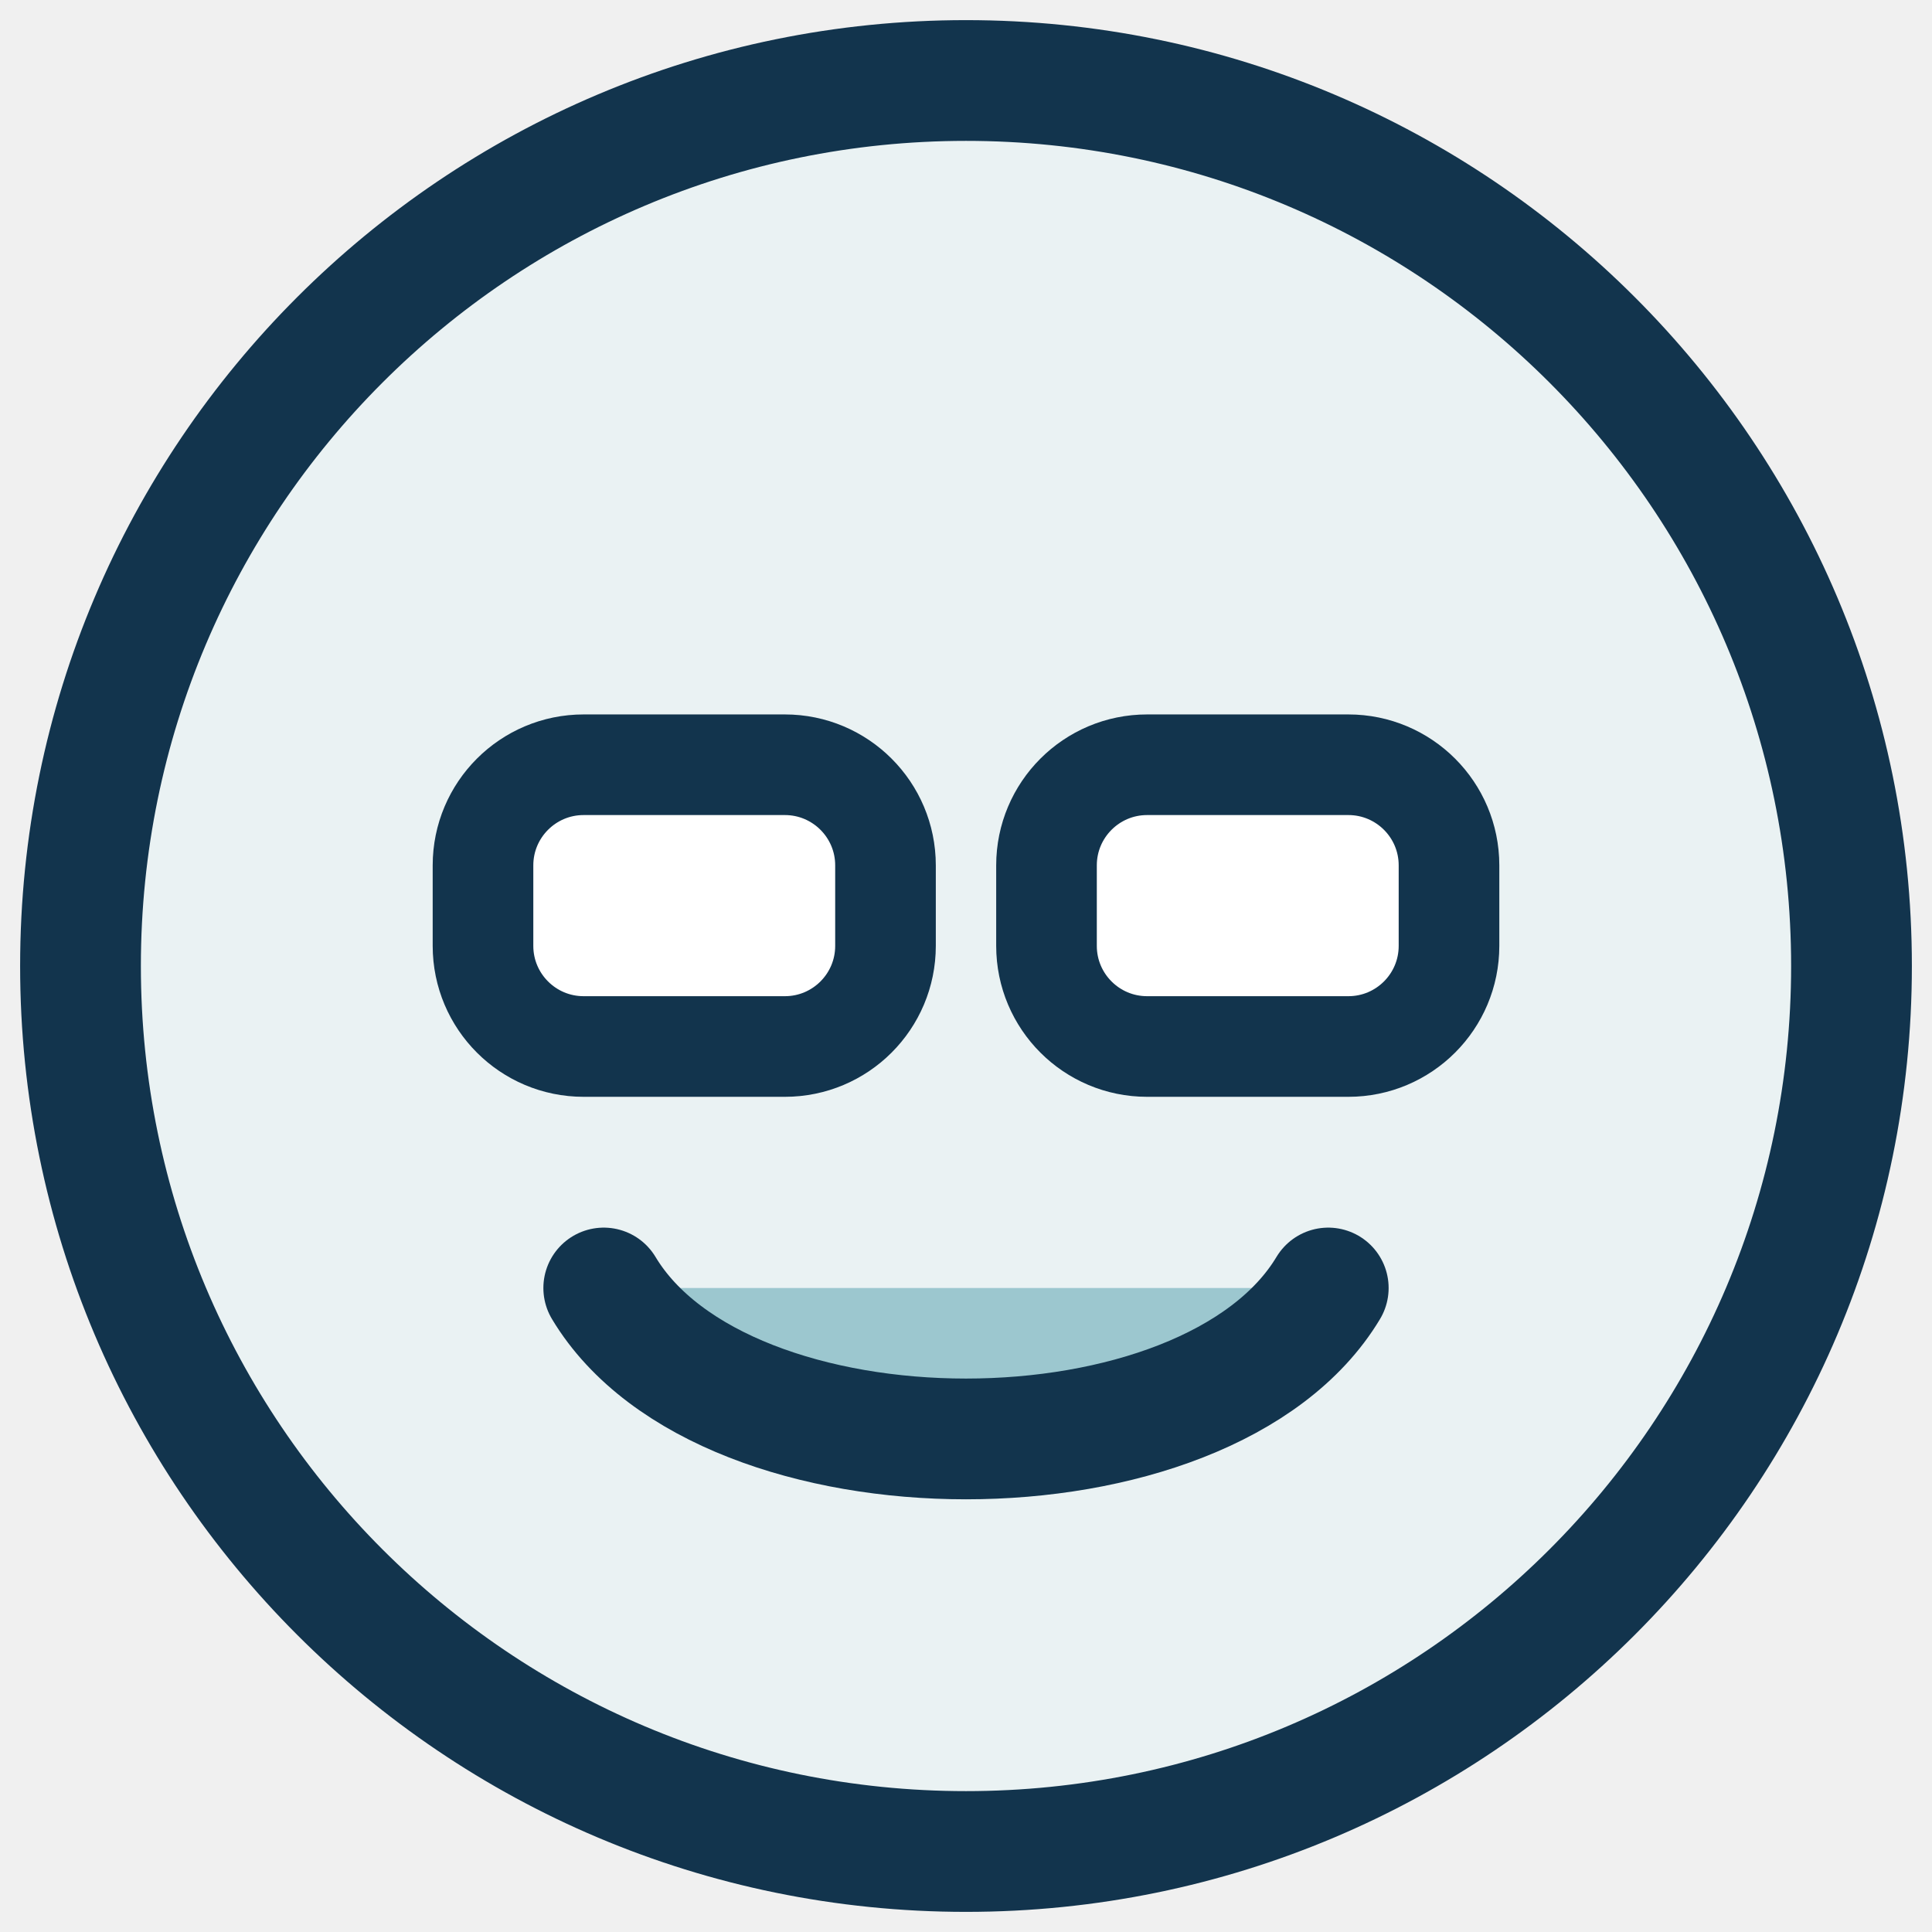
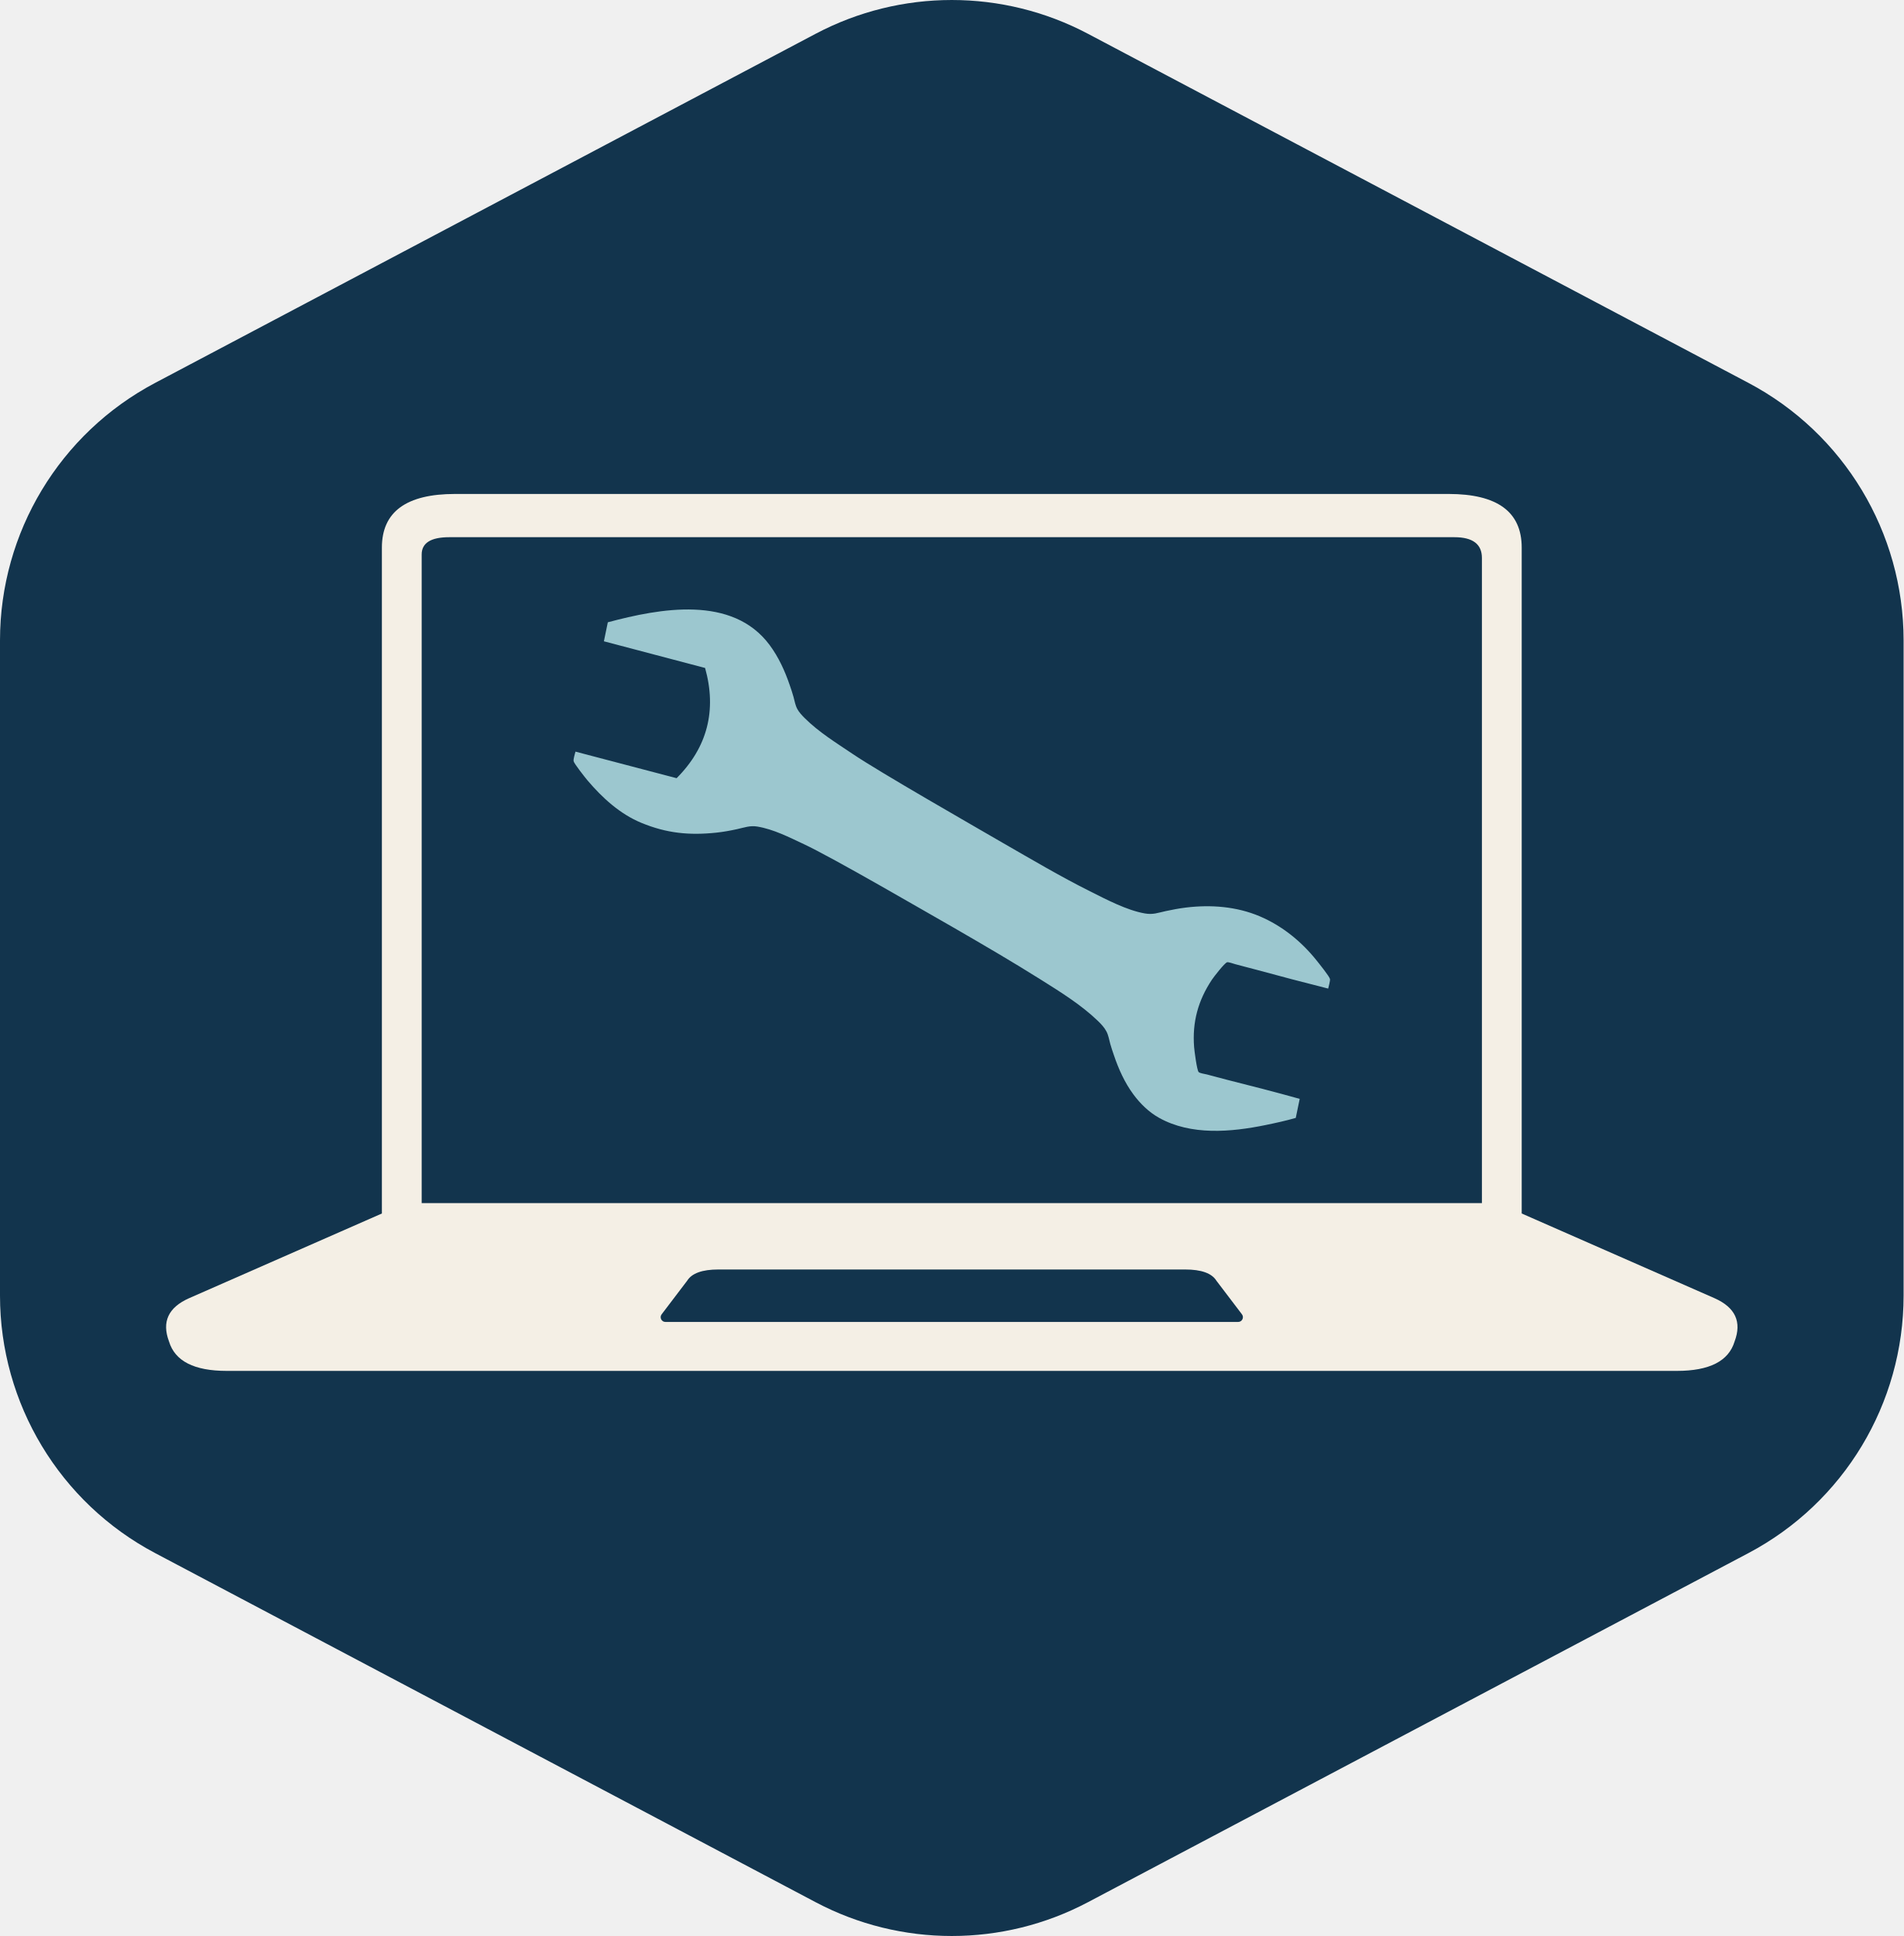
- <svg xmlns="http://www.w3.org/2000/svg" viewBox="0 0 48 48">
-   <circle cx="24" cy="24" r="22" fill="#eaf2f3" stroke="#12344d" stroke-width="3" />
-   <rect x="12" y="19" width="10" height="7" rx="2.5" fill="#fff" stroke="#12344d" stroke-width="2.5" />
-   <rect x="26" y="19" width="10" height="7" rx="2.5" fill="#fff" stroke="#12344d" stroke-width="2.5" />
-   <path d="M15 32c3 5 15 5 18 0" fill="#9cc7cf" stroke="#12344d" stroke-width="3" stroke-linecap="round" />
+ <svg xmlns="http://www.w3.org/2000/svg" viewBox="0 0 216.317 219.971">
+   <defs>
+     <style>
+       .cls-1{fill:#12344d}
+       .cls-2{fill:#f4efe5}
+       .cls-3{fill:#9cc7cf}
+     </style>
+   </defs>
+   <g id="Layer_1" data-name="Layer 1">
+     <path d="M123.625 3.835 L198.684 43.504 C209.531 49.237 216.317 60.499 216.317 72.768 L216.317 147.203 C216.317 159.471 209.531 170.734 198.684 176.466 L123.625 216.135 C113.948 221.249 102.369 221.249 92.693 216.135 L17.633 176.466 C6.786 170.734 0 159.471 0 147.203 L0 72.768 C0 60.499 6.786 49.237 17.633 43.504 L92.693 3.835 C102.369 -1.278 113.948 -1.278 123.625 3.835 Z" class="cls-1" />
+     <g>
+       <path d="M43.397 62.217 C43.397 58.155 46.169 56.124 51.713 56.124 L164.605 56.124 C170.149 56.124 172.921 58.155 172.921 62.217 L172.921 137.879 L194.844 147.509 C197.196 148.557 197.952 150.195 197.112 152.422 C196.44 154.649 194.256 155.763 190.56 155.763 L25.757 155.763 C22.062 155.763 19.878 154.649 19.206 152.422 C18.366 150.195 19.122 148.557 21.474 147.509 L43.397 137.879 Z" class="cls-2" />
+       <path d="M47.918 63.003 C47.918 61.693 48.962 61.037 51.048 61.037 L165.27 61.037 C167.356 61.037 168.399 61.824 168.399 63.396 L168.399 136.7 L47.918 136.7 Z" class="cls-1" />
+       <path d="M78.087 145.518 C78.615 144.667 79.802 144.241 81.648 144.241 L134.669 144.241 C136.516 144.241 137.703 144.667 138.23 145.518 L141.13 149.333 C141.402 149.689 141.147 150.202 140.699 150.202 L75.618 150.202 C75.17 150.202 74.916 149.689 75.187 149.333 Z" class="cls-1" />
+     </g>
+     <g>
+       <g>
+         <path d="M68.625 72.865 L69.07 70.706 C74.982 69.124 83.224 67.578 87.464 73.298 C88.478 74.665 89.196 76.241 89.743 77.846 C89.895 78.29 90.053 78.742 90.175 79.196 C90.296 79.65 90.378 80.14 90.603 80.557 C90.812 80.945 91.135 81.284 91.445 81.593 C93.054 83.195 95.032 84.408 96.903 85.669 C100.079 87.81 110.626 93.833 113.937 95.76 C117.223 97.645 120.489 99.583 123.877 101.277 C125.733 102.205 128.038 103.425 130.081 103.784 C131.036 103.952 131.56 103.715 132.463 103.521 C133.223 103.358 133.992 103.212 134.764 103.118 C137.591 102.775 140.496 102.99 143.141 104.107 C145.681 105.181 147.882 106.964 149.6 109.112 C149.865 109.443 151.073 110.935 151.134 111.239 C151.172 111.426 150.977 112.114 150.93 112.325 C148.153 111.628 145.381 110.894 142.618 110.143 C141.868 109.939 141.111 109.758 140.362 109.549 C140.18 109.498 139.599 109.289 139.444 109.333 C139.152 109.415 137.927 110.998 137.71 111.325 C136.142 113.687 135.475 116.131 135.694 118.968 C135.725 119.365 136.009 121.62 136.213 121.811 C136.364 121.953 136.926 122.024 137.143 122.08 C137.926 122.283 138.703 122.503 139.487 122.7 C142.227 123.389 144.973 124.093 147.693 124.856 L147.246 127.018 C146.118 127.343 144.975 127.591 143.827 127.827 C139.891 128.634 135.34 129.042 131.699 127.002 C130.548 126.357 129.569 125.398 128.791 124.343 C127.805 123.008 127.105 121.454 126.578 119.887 C126.437 119.467 126.284 119.044 126.168 118.616 C126.042 118.152 125.96 117.636 125.738 117.207 C125.502 116.75 125.125 116.348 124.757 115.994 C122.869 114.174 120.514 112.715 118.302 111.324 C115.036 109.27 111.706 107.331 108.365 105.398 C105.12 103.555 94.716 97.488 91.332 95.906 C89.656 95.122 87.907 94.222 86.063 93.915 C85.219 93.775 84.578 94.029 83.771 94.206 C82.998 94.376 82.212 94.52 81.425 94.604 C78.338 94.933 75.75 94.68 72.868 93.487 C70.44 92.481 68.442 90.647 66.763 88.671 C66.511 88.374 65.233 86.756 65.185 86.49 C65.14 86.237 65.332 85.661 65.393 85.401 L76.887 88.419 C80.4 84.901 81.464 80.688 80.124 75.896 Z" class="cls-3" />
+       </g>
+     </g>
+   </g>
</svg>
